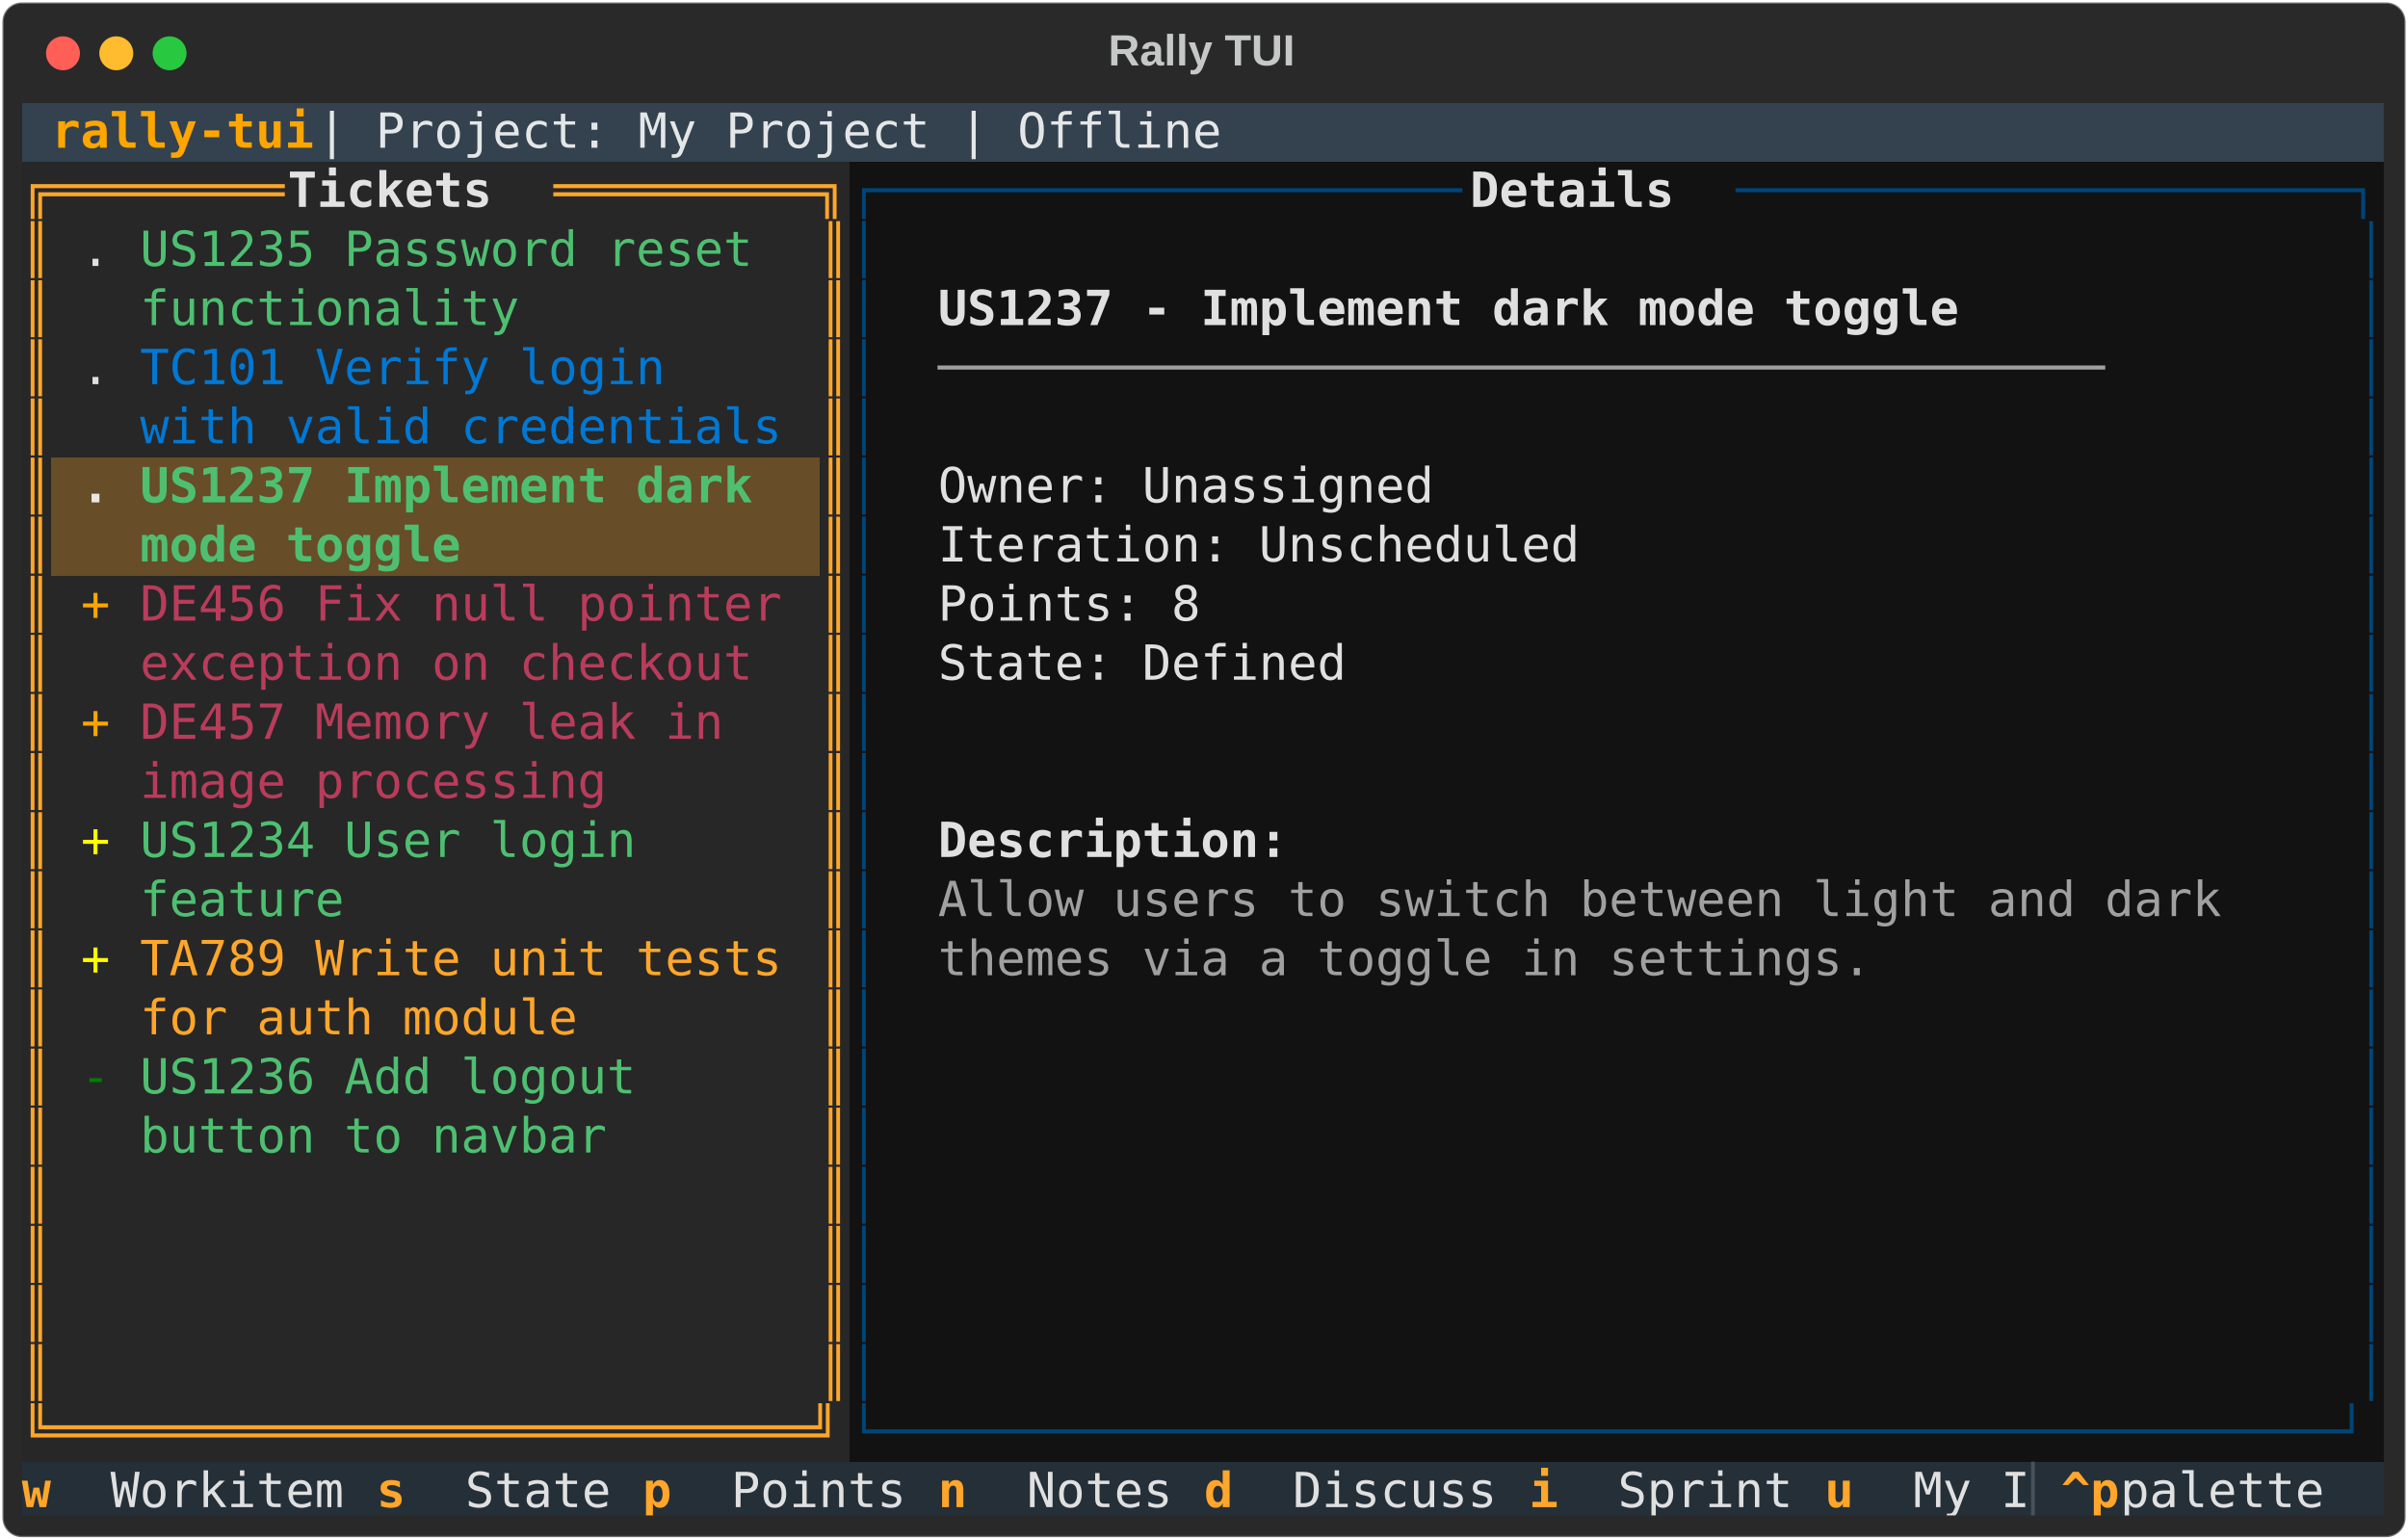
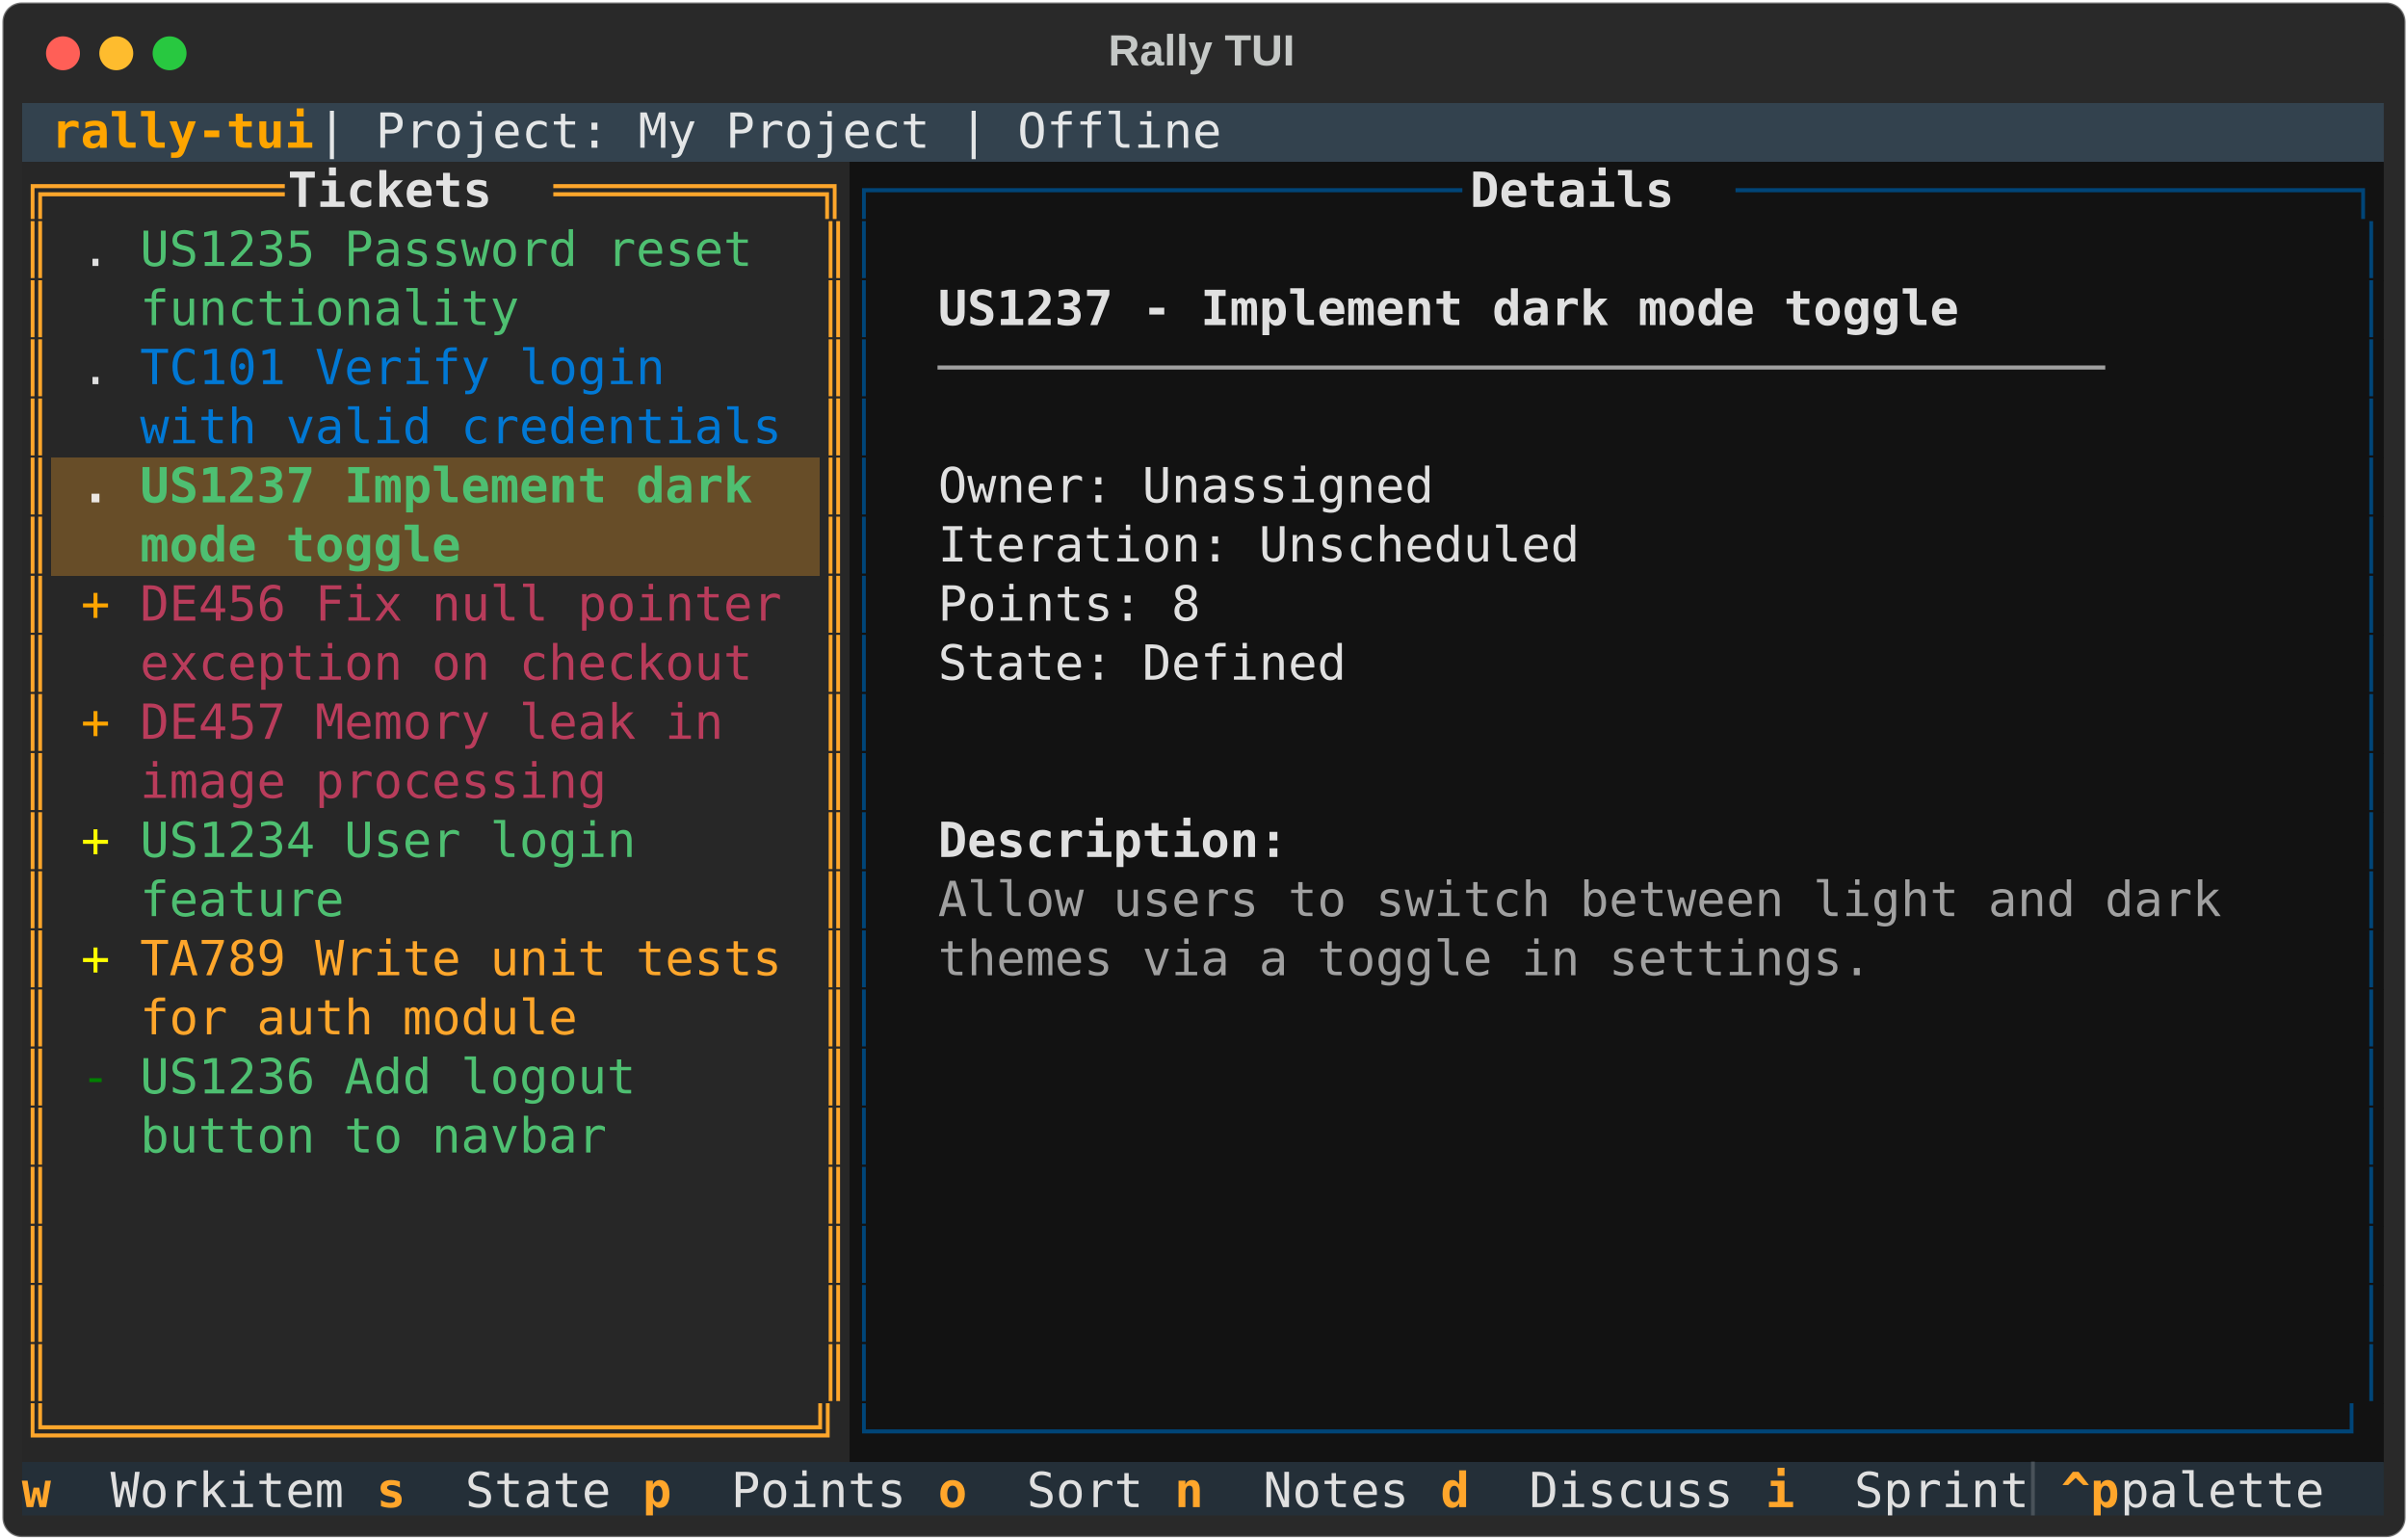
<svg xmlns="http://www.w3.org/2000/svg" class="rich-terminal" viewBox="0 0 994 635.6">
  <style>

    @font-face {
        font-family: "Fira Code";
        src: local("FiraCode-Regular"),
                url("https://cdnjs.cloudflare.com/ajax/libs/firacode/6.2.0/woff2/FiraCode-Regular.woff2") format("woff2"),
                url("https://cdnjs.cloudflare.com/ajax/libs/firacode/6.2.0/woff/FiraCode-Regular.woff") format("woff");
        font-style: normal;
        font-weight: 400;
    }
    @font-face {
        font-family: "Fira Code";
        src: local("FiraCode-Bold"),
                url("https://cdnjs.cloudflare.com/ajax/libs/firacode/6.2.0/woff2/FiraCode-Bold.woff2") format("woff2"),
                url("https://cdnjs.cloudflare.com/ajax/libs/firacode/6.2.0/woff/FiraCode-Bold.woff") format("woff");
        font-style: bold;
        font-weight: 700;
    }

    .terminal-matrix {
        font-family: Fira Code, monospace;
        font-size: 20px;
        line-height: 24.4px;
        font-variant-east-asian: full-width;
    }

    .terminal-title {
        font-size: 18px;
        font-weight: bold;
        font-family: arial;
    }

    .terminal-r1 { fill: #c5c8c6 }
.terminal-r2 { fill: #ffa500;font-weight: bold }
.terminal-r3 { fill: #e4e6e7 }
.terminal-r4 { fill: #fea62b }
.terminal-r5 { fill: #e2e2e2;font-weight: bold }
.terminal-r6 { fill: #004578 }
.terminal-r7 { fill: #e0e0e0;font-weight: bold }
.terminal-r8 { fill: #e0e0e0 }
.terminal-r9 { fill: #4ebf71 }
.terminal-r10 { fill: #0178d4 }
.terminal-r11 { fill: #a0a0a0 }
.terminal-r12 { fill: #ebe7e3;font-weight: bold }
.terminal-r13 { fill: #4ebf71;font-weight: bold }
.terminal-r14 { fill: #ffa500 }
.terminal-r15 { fill: #b93c5b }
.terminal-r16 { fill: #ffff00 }
.terminal-r17 { fill: #008000 }
.terminal-r18 { fill: #ffa62b;font-weight: bold }
.terminal-r19 { fill: #495259 }
    </style>
  <defs>
    <clipPath id="terminal-clip-terminal">
      <rect x="0" y="0" width="975.0" height="584.6" />
    </clipPath>
    <clipPath id="terminal-line-0">
      <rect x="0" y="1.5" width="976" height="24.65" />
    </clipPath>
    <clipPath id="terminal-line-1">
      <rect x="0" y="25.9" width="976" height="24.65" />
    </clipPath>
    <clipPath id="terminal-line-2">
      <rect x="0" y="50.3" width="976" height="24.65" />
    </clipPath>
    <clipPath id="terminal-line-3">
      <rect x="0" y="74.7" width="976" height="24.65" />
    </clipPath>
    <clipPath id="terminal-line-4">
      <rect x="0" y="99.1" width="976" height="24.65" />
    </clipPath>
    <clipPath id="terminal-line-5">
      <rect x="0" y="123.5" width="976" height="24.65" />
    </clipPath>
    <clipPath id="terminal-line-6">
      <rect x="0" y="147.9" width="976" height="24.65" />
    </clipPath>
    <clipPath id="terminal-line-7">
      <rect x="0" y="172.3" width="976" height="24.65" />
    </clipPath>
    <clipPath id="terminal-line-8">
      <rect x="0" y="196.7" width="976" height="24.65" />
    </clipPath>
    <clipPath id="terminal-line-9">
      <rect x="0" y="221.1" width="976" height="24.65" />
    </clipPath>
    <clipPath id="terminal-line-10">
      <rect x="0" y="245.5" width="976" height="24.65" />
    </clipPath>
    <clipPath id="terminal-line-11">
      <rect x="0" y="269.9" width="976" height="24.65" />
    </clipPath>
    <clipPath id="terminal-line-12">
      <rect x="0" y="294.3" width="976" height="24.65" />
    </clipPath>
    <clipPath id="terminal-line-13">
      <rect x="0" y="318.7" width="976" height="24.65" />
    </clipPath>
    <clipPath id="terminal-line-14">
      <rect x="0" y="343.1" width="976" height="24.65" />
    </clipPath>
    <clipPath id="terminal-line-15">
      <rect x="0" y="367.5" width="976" height="24.65" />
    </clipPath>
    <clipPath id="terminal-line-16">
      <rect x="0" y="391.9" width="976" height="24.65" />
    </clipPath>
    <clipPath id="terminal-line-17">
      <rect x="0" y="416.3" width="976" height="24.65" />
    </clipPath>
    <clipPath id="terminal-line-18">
      <rect x="0" y="440.7" width="976" height="24.65" />
    </clipPath>
    <clipPath id="terminal-line-19">
      <rect x="0" y="465.1" width="976" height="24.65" />
    </clipPath>
    <clipPath id="terminal-line-20">
      <rect x="0" y="489.5" width="976" height="24.65" />
    </clipPath>
    <clipPath id="terminal-line-21">
      <rect x="0" y="513.9" width="976" height="24.65" />
    </clipPath>
    <clipPath id="terminal-line-22">
      <rect x="0" y="538.3" width="976" height="24.65" />
    </clipPath>
  </defs>
  <rect fill="#292929" stroke="rgba(255,255,255,0.35)" stroke-width="1" x="1" y="1" width="992" height="633.6" rx="8" />
  <text class="terminal-title" fill="#c5c8c6" text-anchor="middle" x="496" y="27">Rally TUI</text>
  <g transform="translate(26,22)">
    <circle cx="0" cy="0" r="7" fill="#ff5f57" />
    <circle cx="22" cy="0" r="7" fill="#febc2e" />
    <circle cx="44" cy="0" r="7" fill="#28c840" />
  </g>
  <g transform="translate(9, 41)" clip-path="url(#terminal-clip-terminal)">
    <rect fill="#33424e" x="0" y="1.5" width="12.2" height="24.65" shape-rendering="crispEdges" />
    <rect fill="#33424e" x="12.2" y="1.5" width="109.8" height="24.65" shape-rendering="crispEdges" />
    <rect fill="#33424e" x="122" y="1.5" width="390.4" height="24.65" shape-rendering="crispEdges" />
    <rect fill="#33424e" x="512.4" y="1.5" width="463.6" height="24.65" shape-rendering="crispEdges" />
    <rect fill="#272727" x="0" y="25.9" width="109.8" height="24.65" shape-rendering="crispEdges" />
    <rect fill="#272727" x="109.8" y="25.9" width="109.8" height="24.65" shape-rendering="crispEdges" />
    <rect fill="#272727" x="219.6" y="25.9" width="122" height="24.65" shape-rendering="crispEdges" />
    <rect fill="#121212" x="341.6" y="25.9" width="256.2" height="24.65" shape-rendering="crispEdges" />
    <rect fill="#121212" x="597.8" y="25.9" width="109.8" height="24.65" shape-rendering="crispEdges" />
    <rect fill="#121212" x="707.6" y="25.9" width="268.4" height="24.65" shape-rendering="crispEdges" />
    <rect fill="#272727" x="0" y="50.3" width="12.2" height="24.65" shape-rendering="crispEdges" />
    <rect fill="#272727" x="12.2" y="50.3" width="12.2" height="24.65" shape-rendering="crispEdges" />
    <rect fill="#272727" x="24.4" y="50.3" width="12.2" height="24.65" shape-rendering="crispEdges" />
    <rect fill="#272727" x="36.6" y="50.3" width="12.2" height="24.65" shape-rendering="crispEdges" />
    <rect fill="#272727" x="48.8" y="50.3" width="256.2" height="24.65" shape-rendering="crispEdges" />
    <rect fill="#272727" x="305" y="50.3" width="24.4" height="24.65" shape-rendering="crispEdges" />
    <rect fill="#272727" x="329.4" y="50.3" width="12.2" height="24.65" shape-rendering="crispEdges" />
    <rect fill="#121212" x="341.6" y="50.3" width="12.2" height="24.65" shape-rendering="crispEdges" />
    <rect fill="#121212" x="353.8" y="50.3" width="610" height="24.65" shape-rendering="crispEdges" />
    <rect fill="#121212" x="963.8" y="50.3" width="12.2" height="24.65" shape-rendering="crispEdges" />
    <rect fill="#272727" x="0" y="74.7" width="12.2" height="24.65" shape-rendering="crispEdges" />
    <rect fill="#272727" x="12.2" y="74.7" width="36.6" height="24.65" shape-rendering="crispEdges" />
    <rect fill="#272727" x="48.8" y="74.7" width="158.6" height="24.65" shape-rendering="crispEdges" />
    <rect fill="#272727" x="207.4" y="74.7" width="122" height="24.65" shape-rendering="crispEdges" />
    <rect fill="#272727" x="329.4" y="74.7" width="12.2" height="24.65" shape-rendering="crispEdges" />
    <rect fill="#121212" x="341.6" y="74.7" width="12.2" height="24.65" shape-rendering="crispEdges" />
    <rect fill="#121212" x="353.8" y="74.7" width="24.4" height="24.65" shape-rendering="crispEdges" />
    <rect fill="#121212" x="378.2" y="74.7" width="427" height="24.65" shape-rendering="crispEdges" />
    <rect fill="#121212" x="805.2" y="74.7" width="158.6" height="24.65" shape-rendering="crispEdges" />
    <rect fill="#121212" x="963.8" y="74.7" width="12.2" height="24.65" shape-rendering="crispEdges" />
    <rect fill="#272727" x="0" y="99.1" width="12.2" height="24.65" shape-rendering="crispEdges" />
    <rect fill="#272727" x="12.2" y="99.1" width="12.2" height="24.65" shape-rendering="crispEdges" />
    <rect fill="#272727" x="24.4" y="99.1" width="12.2" height="24.65" shape-rendering="crispEdges" />
    <rect fill="#272727" x="36.6" y="99.1" width="12.2" height="24.65" shape-rendering="crispEdges" />
    <rect fill="#272727" x="48.8" y="99.1" width="219.6" height="24.65" shape-rendering="crispEdges" />
    <rect fill="#272727" x="268.4" y="99.1" width="61" height="24.65" shape-rendering="crispEdges" />
    <rect fill="#272727" x="329.4" y="99.1" width="12.2" height="24.65" shape-rendering="crispEdges" />
    <rect fill="#121212" x="341.6" y="99.1" width="12.2" height="24.65" shape-rendering="crispEdges" />
    <rect fill="#121212" x="353.8" y="99.1" width="24.4" height="24.65" shape-rendering="crispEdges" />
    <rect fill="#121212" x="378.2" y="99.1" width="488" height="24.65" shape-rendering="crispEdges" />
    <rect fill="#121212" x="866.2" y="99.1" width="97.6" height="24.65" shape-rendering="crispEdges" />
    <rect fill="#121212" x="963.8" y="99.1" width="12.2" height="24.65" shape-rendering="crispEdges" />
    <rect fill="#272727" x="0" y="123.5" width="12.2" height="24.65" shape-rendering="crispEdges" />
    <rect fill="#272727" x="12.2" y="123.5" width="36.6" height="24.65" shape-rendering="crispEdges" />
    <rect fill="#272727" x="48.8" y="123.5" width="268.4" height="24.65" shape-rendering="crispEdges" />
    <rect fill="#272727" x="317.2" y="123.5" width="12.2" height="24.65" shape-rendering="crispEdges" />
    <rect fill="#272727" x="329.4" y="123.5" width="12.2" height="24.65" shape-rendering="crispEdges" />
    <rect fill="#121212" x="341.6" y="123.5" width="12.2" height="24.65" shape-rendering="crispEdges" />
    <rect fill="#121212" x="353.8" y="123.5" width="610" height="24.65" shape-rendering="crispEdges" />
    <rect fill="#121212" x="963.8" y="123.5" width="12.2" height="24.65" shape-rendering="crispEdges" />
    <rect fill="#272727" x="0" y="147.9" width="12.2" height="24.65" shape-rendering="crispEdges" />
    <rect fill="#674d28" x="12.2" y="147.9" width="12.2" height="24.65" shape-rendering="crispEdges" />
    <rect fill="#674d28" x="24.4" y="147.9" width="12.2" height="24.65" shape-rendering="crispEdges" />
    <rect fill="#674d28" x="36.6" y="147.9" width="12.2" height="24.65" shape-rendering="crispEdges" />
    <rect fill="#674d28" x="48.8" y="147.9" width="256.2" height="24.65" shape-rendering="crispEdges" />
    <rect fill="#674d28" x="305" y="147.9" width="24.4" height="24.65" shape-rendering="crispEdges" />
    <rect fill="#272727" x="329.4" y="147.9" width="12.2" height="24.65" shape-rendering="crispEdges" />
    <rect fill="#121212" x="341.6" y="147.9" width="12.2" height="24.65" shape-rendering="crispEdges" />
    <rect fill="#121212" x="353.8" y="147.9" width="24.4" height="24.65" shape-rendering="crispEdges" />
    <rect fill="#121212" x="378.2" y="147.9" width="207.4" height="24.65" shape-rendering="crispEdges" />
    <rect fill="#121212" x="585.6" y="147.9" width="378.2" height="24.65" shape-rendering="crispEdges" />
    <rect fill="#121212" x="963.8" y="147.9" width="12.2" height="24.65" shape-rendering="crispEdges" />
    <rect fill="#272727" x="0" y="172.3" width="12.2" height="24.65" shape-rendering="crispEdges" />
    <rect fill="#674d28" x="12.2" y="172.3" width="36.6" height="24.65" shape-rendering="crispEdges" />
    <rect fill="#674d28" x="48.8" y="172.3" width="134.2" height="24.65" shape-rendering="crispEdges" />
    <rect fill="#674d28" x="183" y="172.3" width="146.4" height="24.65" shape-rendering="crispEdges" />
    <rect fill="#272727" x="329.4" y="172.3" width="12.2" height="24.65" shape-rendering="crispEdges" />
    <rect fill="#121212" x="341.6" y="172.3" width="12.2" height="24.65" shape-rendering="crispEdges" />
    <rect fill="#121212" x="353.8" y="172.3" width="24.4" height="24.65" shape-rendering="crispEdges" />
    <rect fill="#121212" x="378.2" y="172.3" width="268.4" height="24.65" shape-rendering="crispEdges" />
    <rect fill="#121212" x="646.6" y="172.3" width="317.2" height="24.65" shape-rendering="crispEdges" />
    <rect fill="#121212" x="963.8" y="172.3" width="12.2" height="24.65" shape-rendering="crispEdges" />
    <rect fill="#272727" x="0" y="196.7" width="12.2" height="24.65" shape-rendering="crispEdges" />
    <rect fill="#272727" x="12.2" y="196.7" width="12.2" height="24.65" shape-rendering="crispEdges" />
    <rect fill="#272727" x="24.4" y="196.7" width="12.2" height="24.65" shape-rendering="crispEdges" />
    <rect fill="#272727" x="36.6" y="196.7" width="12.2" height="24.65" shape-rendering="crispEdges" />
    <rect fill="#272727" x="48.8" y="196.7" width="268.4" height="24.65" shape-rendering="crispEdges" />
    <rect fill="#272727" x="317.2" y="196.7" width="12.2" height="24.65" shape-rendering="crispEdges" />
    <rect fill="#272727" x="329.4" y="196.7" width="12.2" height="24.65" shape-rendering="crispEdges" />
    <rect fill="#121212" x="341.6" y="196.7" width="12.2" height="24.65" shape-rendering="crispEdges" />
    <rect fill="#121212" x="353.8" y="196.7" width="24.4" height="24.65" shape-rendering="crispEdges" />
    <rect fill="#121212" x="378.2" y="196.7" width="109.8" height="24.65" shape-rendering="crispEdges" />
    <rect fill="#121212" x="488" y="196.7" width="475.8" height="24.65" shape-rendering="crispEdges" />
    <rect fill="#121212" x="963.8" y="196.7" width="12.2" height="24.65" shape-rendering="crispEdges" />
    <rect fill="#272727" x="0" y="221.1" width="12.2" height="24.65" shape-rendering="crispEdges" />
    <rect fill="#272727" x="12.2" y="221.1" width="36.6" height="24.65" shape-rendering="crispEdges" />
    <rect fill="#272727" x="48.8" y="221.1" width="256.2" height="24.65" shape-rendering="crispEdges" />
    <rect fill="#272727" x="305" y="221.1" width="24.4" height="24.65" shape-rendering="crispEdges" />
    <rect fill="#272727" x="329.4" y="221.1" width="12.2" height="24.65" shape-rendering="crispEdges" />
    <rect fill="#121212" x="341.6" y="221.1" width="12.2" height="24.65" shape-rendering="crispEdges" />
    <rect fill="#121212" x="353.8" y="221.1" width="24.4" height="24.65" shape-rendering="crispEdges" />
    <rect fill="#121212" x="378.2" y="221.1" width="170.8" height="24.65" shape-rendering="crispEdges" />
    <rect fill="#121212" x="549" y="221.1" width="414.8" height="24.65" shape-rendering="crispEdges" />
    <rect fill="#121212" x="963.8" y="221.1" width="12.2" height="24.65" shape-rendering="crispEdges" />
    <rect fill="#272727" x="0" y="245.5" width="12.2" height="24.65" shape-rendering="crispEdges" />
    <rect fill="#272727" x="12.2" y="245.5" width="12.2" height="24.65" shape-rendering="crispEdges" />
    <rect fill="#272727" x="24.4" y="245.5" width="12.2" height="24.65" shape-rendering="crispEdges" />
    <rect fill="#272727" x="36.6" y="245.5" width="12.2" height="24.65" shape-rendering="crispEdges" />
    <rect fill="#272727" x="48.8" y="245.5" width="244" height="24.65" shape-rendering="crispEdges" />
    <rect fill="#272727" x="292.8" y="245.5" width="36.6" height="24.65" shape-rendering="crispEdges" />
    <rect fill="#272727" x="329.4" y="245.5" width="12.2" height="24.65" shape-rendering="crispEdges" />
    <rect fill="#121212" x="341.6" y="245.5" width="12.2" height="24.65" shape-rendering="crispEdges" />
    <rect fill="#121212" x="353.8" y="245.5" width="610" height="24.65" shape-rendering="crispEdges" />
    <rect fill="#121212" x="963.8" y="245.5" width="12.2" height="24.65" shape-rendering="crispEdges" />
    <rect fill="#272727" x="0" y="269.9" width="12.2" height="24.65" shape-rendering="crispEdges" />
    <rect fill="#272727" x="12.2" y="269.9" width="36.6" height="24.65" shape-rendering="crispEdges" />
    <rect fill="#272727" x="48.8" y="269.9" width="195.2" height="24.65" shape-rendering="crispEdges" />
    <rect fill="#272727" x="244" y="269.9" width="85.4" height="24.65" shape-rendering="crispEdges" />
    <rect fill="#272727" x="329.4" y="269.9" width="12.2" height="24.65" shape-rendering="crispEdges" />
    <rect fill="#121212" x="341.6" y="269.9" width="12.2" height="24.65" shape-rendering="crispEdges" />
    <rect fill="#121212" x="353.8" y="269.9" width="24.4" height="24.65" shape-rendering="crispEdges" />
    <rect fill="#121212" x="378.2" y="269.9" width="0" height="24.65" shape-rendering="crispEdges" />
    <rect fill="#121212" x="378.2" y="269.9" width="585.6" height="24.65" shape-rendering="crispEdges" />
    <rect fill="#121212" x="963.8" y="269.9" width="12.2" height="24.65" shape-rendering="crispEdges" />
    <rect fill="#272727" x="0" y="294.3" width="12.2" height="24.65" shape-rendering="crispEdges" />
    <rect fill="#272727" x="12.2" y="294.3" width="12.2" height="24.65" shape-rendering="crispEdges" />
    <rect fill="#272727" x="24.4" y="294.3" width="12.2" height="24.65" shape-rendering="crispEdges" />
    <rect fill="#272727" x="36.6" y="294.3" width="12.2" height="24.65" shape-rendering="crispEdges" />
    <rect fill="#272727" x="48.8" y="294.3" width="207.4" height="24.65" shape-rendering="crispEdges" />
    <rect fill="#272727" x="256.2" y="294.3" width="73.2" height="24.65" shape-rendering="crispEdges" />
    <rect fill="#272727" x="329.4" y="294.3" width="12.2" height="24.65" shape-rendering="crispEdges" />
    <rect fill="#121212" x="341.6" y="294.3" width="12.2" height="24.65" shape-rendering="crispEdges" />
    <rect fill="#121212" x="353.8" y="294.3" width="24.4" height="24.65" shape-rendering="crispEdges" />
    <rect fill="#121212" x="378.2" y="294.3" width="146.4" height="24.65" shape-rendering="crispEdges" />
    <rect fill="#121212" x="524.6" y="294.3" width="439.2" height="24.65" shape-rendering="crispEdges" />
    <rect fill="#121212" x="963.8" y="294.3" width="12.2" height="24.65" shape-rendering="crispEdges" />
    <rect fill="#272727" x="0" y="318.7" width="12.2" height="24.65" shape-rendering="crispEdges" />
    <rect fill="#272727" x="12.2" y="318.7" width="36.6" height="24.65" shape-rendering="crispEdges" />
    <rect fill="#272727" x="48.8" y="318.7" width="85.4" height="24.65" shape-rendering="crispEdges" />
    <rect fill="#272727" x="134.2" y="318.7" width="195.2" height="24.65" shape-rendering="crispEdges" />
    <rect fill="#272727" x="329.4" y="318.7" width="12.2" height="24.65" shape-rendering="crispEdges" />
    <rect fill="#121212" x="341.6" y="318.7" width="12.2" height="24.65" shape-rendering="crispEdges" />
    <rect fill="#121212" x="353.8" y="318.7" width="24.4" height="24.65" shape-rendering="crispEdges" />
    <rect fill="#121212" x="378.2" y="318.7" width="536.8" height="24.65" shape-rendering="crispEdges" />
    <rect fill="#121212" x="915" y="318.7" width="48.8" height="24.65" shape-rendering="crispEdges" />
    <rect fill="#121212" x="963.8" y="318.7" width="12.2" height="24.65" shape-rendering="crispEdges" />
    <rect fill="#272727" x="0" y="343.1" width="12.2" height="24.65" shape-rendering="crispEdges" />
    <rect fill="#272727" x="12.2" y="343.1" width="12.2" height="24.65" shape-rendering="crispEdges" />
    <rect fill="#272727" x="24.4" y="343.1" width="12.2" height="24.65" shape-rendering="crispEdges" />
    <rect fill="#272727" x="36.6" y="343.1" width="12.2" height="24.65" shape-rendering="crispEdges" />
    <rect fill="#272727" x="48.8" y="343.1" width="268.4" height="24.65" shape-rendering="crispEdges" />
    <rect fill="#272727" x="317.2" y="343.1" width="12.2" height="24.65" shape-rendering="crispEdges" />
    <rect fill="#272727" x="329.4" y="343.1" width="12.2" height="24.65" shape-rendering="crispEdges" />
    <rect fill="#121212" x="341.6" y="343.1" width="12.2" height="24.65" shape-rendering="crispEdges" />
    <rect fill="#121212" x="353.8" y="343.1" width="24.4" height="24.65" shape-rendering="crispEdges" />
    <rect fill="#121212" x="378.2" y="343.1" width="390.4" height="24.65" shape-rendering="crispEdges" />
    <rect fill="#121212" x="768.6" y="343.1" width="195.2" height="24.65" shape-rendering="crispEdges" />
    <rect fill="#121212" x="963.8" y="343.1" width="12.2" height="24.65" shape-rendering="crispEdges" />
    <rect fill="#272727" x="0" y="367.5" width="12.2" height="24.65" shape-rendering="crispEdges" />
    <rect fill="#272727" x="12.2" y="367.5" width="36.6" height="24.65" shape-rendering="crispEdges" />
    <rect fill="#272727" x="48.8" y="367.5" width="183" height="24.65" shape-rendering="crispEdges" />
    <rect fill="#272727" x="231.8" y="367.5" width="97.6" height="24.65" shape-rendering="crispEdges" />
    <rect fill="#272727" x="329.4" y="367.5" width="12.2" height="24.65" shape-rendering="crispEdges" />
    <rect fill="#121212" x="341.6" y="367.5" width="12.2" height="24.65" shape-rendering="crispEdges" />
    <rect fill="#121212" x="353.8" y="367.5" width="610" height="24.65" shape-rendering="crispEdges" />
    <rect fill="#121212" x="963.8" y="367.5" width="12.2" height="24.65" shape-rendering="crispEdges" />
    <rect fill="#272727" x="0" y="391.9" width="12.2" height="24.65" shape-rendering="crispEdges" />
    <rect fill="#272727" x="12.2" y="391.9" width="12.2" height="24.65" shape-rendering="crispEdges" />
    <rect fill="#272727" x="24.4" y="391.9" width="12.2" height="24.65" shape-rendering="crispEdges" />
    <rect fill="#272727" x="36.6" y="391.9" width="12.2" height="24.65" shape-rendering="crispEdges" />
    <rect fill="#272727" x="48.8" y="391.9" width="207.4" height="24.65" shape-rendering="crispEdges" />
    <rect fill="#272727" x="256.2" y="391.9" width="73.2" height="24.65" shape-rendering="crispEdges" />
    <rect fill="#272727" x="329.4" y="391.9" width="12.2" height="24.65" shape-rendering="crispEdges" />
    <rect fill="#121212" x="341.6" y="391.9" width="12.2" height="24.65" shape-rendering="crispEdges" />
    <rect fill="#121212" x="353.8" y="391.9" width="610" height="24.65" shape-rendering="crispEdges" />
    <rect fill="#121212" x="963.8" y="391.9" width="12.2" height="24.65" shape-rendering="crispEdges" />
    <rect fill="#272727" x="0" y="416.3" width="12.2" height="24.65" shape-rendering="crispEdges" />
    <rect fill="#272727" x="12.2" y="416.3" width="36.6" height="24.65" shape-rendering="crispEdges" />
    <rect fill="#272727" x="48.8" y="416.3" width="195.2" height="24.65" shape-rendering="crispEdges" />
    <rect fill="#272727" x="244" y="416.3" width="85.4" height="24.65" shape-rendering="crispEdges" />
    <rect fill="#272727" x="329.4" y="416.3" width="12.2" height="24.65" shape-rendering="crispEdges" />
    <rect fill="#121212" x="341.6" y="416.3" width="12.2" height="24.65" shape-rendering="crispEdges" />
    <rect fill="#121212" x="353.8" y="416.3" width="610" height="24.65" shape-rendering="crispEdges" />
    <rect fill="#121212" x="963.8" y="416.3" width="12.2" height="24.65" shape-rendering="crispEdges" />
    <rect fill="#272727" x="0" y="440.7" width="12.2" height="24.65" shape-rendering="crispEdges" />
    <rect fill="#272727" x="12.2" y="440.7" width="317.2" height="24.65" shape-rendering="crispEdges" />
    <rect fill="#272727" x="329.4" y="440.7" width="12.2" height="24.65" shape-rendering="crispEdges" />
    <rect fill="#121212" x="341.6" y="440.7" width="12.2" height="24.65" shape-rendering="crispEdges" />
    <rect fill="#121212" x="353.8" y="440.7" width="610" height="24.65" shape-rendering="crispEdges" />
    <rect fill="#121212" x="963.8" y="440.7" width="12.2" height="24.65" shape-rendering="crispEdges" />
    <rect fill="#272727" x="0" y="465.1" width="12.2" height="24.65" shape-rendering="crispEdges" />
    <rect fill="#272727" x="12.2" y="465.1" width="317.2" height="24.65" shape-rendering="crispEdges" />
    <rect fill="#272727" x="329.4" y="465.1" width="12.2" height="24.65" shape-rendering="crispEdges" />
    <rect fill="#121212" x="341.6" y="465.1" width="12.2" height="24.65" shape-rendering="crispEdges" />
    <rect fill="#121212" x="353.8" y="465.1" width="610" height="24.65" shape-rendering="crispEdges" />
    <rect fill="#121212" x="963.8" y="465.1" width="12.2" height="24.65" shape-rendering="crispEdges" />
    <rect fill="#272727" x="0" y="489.5" width="12.2" height="24.65" shape-rendering="crispEdges" />
    <rect fill="#272727" x="12.2" y="489.5" width="317.2" height="24.65" shape-rendering="crispEdges" />
    <rect fill="#272727" x="329.4" y="489.5" width="12.2" height="24.65" shape-rendering="crispEdges" />
    <rect fill="#121212" x="341.6" y="489.5" width="12.2" height="24.65" shape-rendering="crispEdges" />
    <rect fill="#121212" x="353.8" y="489.5" width="610" height="24.65" shape-rendering="crispEdges" />
    <rect fill="#121212" x="963.8" y="489.5" width="12.2" height="24.65" shape-rendering="crispEdges" />
    <rect fill="#272727" x="0" y="513.9" width="12.2" height="24.65" shape-rendering="crispEdges" />
    <rect fill="#272727" x="12.2" y="513.9" width="317.2" height="24.65" shape-rendering="crispEdges" />
    <rect fill="#272727" x="329.4" y="513.9" width="12.2" height="24.65" shape-rendering="crispEdges" />
    <rect fill="#121212" x="341.6" y="513.9" width="12.2" height="24.65" shape-rendering="crispEdges" />
    <rect fill="#121212" x="353.8" y="513.9" width="610" height="24.65" shape-rendering="crispEdges" />
    <rect fill="#121212" x="963.8" y="513.9" width="12.2" height="24.65" shape-rendering="crispEdges" />
    <rect fill="#272727" x="0" y="538.3" width="341.6" height="24.65" shape-rendering="crispEdges" />
    <rect fill="#121212" x="341.6" y="538.3" width="634.4" height="24.65" shape-rendering="crispEdges" />
    <rect fill="#242f38" x="0" y="562.7" width="36.6" height="24.65" shape-rendering="crispEdges" />
    <rect fill="#242f38" x="36.6" y="562.7" width="109.8" height="24.65" shape-rendering="crispEdges" />
    <rect fill="#242f38" x="146.4" y="562.7" width="36.6" height="24.65" shape-rendering="crispEdges" />
    <rect fill="#242f38" x="183" y="562.7" width="73.2" height="24.65" shape-rendering="crispEdges" />
    <rect fill="#242f38" x="256.2" y="562.7" width="36.6" height="24.65" shape-rendering="crispEdges" />
    <rect fill="#242f38" x="292.8" y="562.7" width="85.4" height="24.65" shape-rendering="crispEdges" />
    <rect fill="#242f38" x="378.2" y="562.7" width="36.6" height="24.65" shape-rendering="crispEdges" />
-     <rect fill="#242f38" x="414.8" y="562.7" width="73.2" height="24.65" shape-rendering="crispEdges" />
-     <rect fill="#242f38" x="488" y="562.7" width="36.6" height="24.65" shape-rendering="crispEdges" />
-     <rect fill="#242f38" x="524.6" y="562.7" width="97.6" height="24.65" shape-rendering="crispEdges" />
-     <rect fill="#242f38" x="622.2" y="562.7" width="36.6" height="24.65" shape-rendering="crispEdges" />
-     <rect fill="#242f38" x="658.8" y="562.7" width="85.4" height="24.65" shape-rendering="crispEdges" />
-     <rect fill="#242f38" x="744.2" y="562.7" width="36.6" height="24.65" shape-rendering="crispEdges" />
-     <rect fill="#242f38" x="780.8" y="562.7" width="48.8" height="24.65" shape-rendering="crispEdges" />
+     <rect fill="#242f38" x="414.8" y="562.7" width="61" height="24.65" shape-rendering="crispEdges" />
+     <rect fill="#242f38" x="475.8" y="562.7" width="36.6" height="24.65" shape-rendering="crispEdges" />
+     <rect fill="#242f38" x="512.4" y="562.7" width="73.2" height="24.65" shape-rendering="crispEdges" />
+     <rect fill="#242f38" x="585.6" y="562.7" width="36.6" height="24.65" shape-rendering="crispEdges" />
+     <rect fill="#242f38" x="622.2" y="562.7" width="97.6" height="24.65" shape-rendering="crispEdges" />
+     <rect fill="#242f38" x="719.8" y="562.7" width="36.6" height="24.65" shape-rendering="crispEdges" />
+     <rect fill="#242f38" x="756.4" y="562.7" width="73.2" height="24.65" shape-rendering="crispEdges" />
    <rect fill="#242f38" x="829.6" y="562.7" width="12.2" height="24.65" shape-rendering="crispEdges" />
    <rect fill="#242f38" x="841.8" y="562.7" width="24.4" height="24.65" shape-rendering="crispEdges" />
    <rect fill="#242f38" x="866.2" y="562.7" width="97.6" height="24.65" shape-rendering="crispEdges" />
    <rect fill="#242f38" x="963.8" y="562.7" width="12.2" height="24.65" shape-rendering="crispEdges" />
    <g class="terminal-matrix">
      <text class="terminal-r2" x="12.2" y="20" textLength="109.8" clip-path="url(#terminal-line-0)">rally-tui</text>
      <text class="terminal-r3" x="122" y="20" textLength="390.4" clip-path="url(#terminal-line-0)"> | Project: My Project | Offline</text>
      <text class="terminal-r1" x="976" y="20" textLength="12.2" clip-path="url(#terminal-line-0)">
</text>
      <text class="terminal-r4" x="0" y="44.4" textLength="109.8" clip-path="url(#terminal-line-1)">╔════════</text>
      <text class="terminal-r5" x="109.8" y="44.4" textLength="109.8" clip-path="url(#terminal-line-1)"> Tickets </text>
      <text class="terminal-r4" x="219.6" y="44.4" textLength="122" clip-path="url(#terminal-line-1)">═════════╗</text>
      <text class="terminal-r6" x="341.6" y="44.4" textLength="256.2" clip-path="url(#terminal-line-1)">┌────────────────────</text>
      <text class="terminal-r7" x="597.8" y="44.4" textLength="109.8" clip-path="url(#terminal-line-1)"> Details </text>
      <text class="terminal-r6" x="707.6" y="44.4" textLength="268.4" clip-path="url(#terminal-line-1)">─────────────────────┐</text>
      <text class="terminal-r1" x="976" y="44.4" textLength="12.2" clip-path="url(#terminal-line-1)">
</text>
      <text class="terminal-r4" x="0" y="68.8" textLength="12.2" clip-path="url(#terminal-line-2)">║</text>
      <text class="terminal-r8" x="24.4" y="68.8" textLength="12.2" clip-path="url(#terminal-line-2)">.</text>
      <text class="terminal-r9" x="48.8" y="68.8" textLength="256.2" clip-path="url(#terminal-line-2)">US1235 Password reset</text>
      <text class="terminal-r4" x="329.4" y="68.8" textLength="12.2" clip-path="url(#terminal-line-2)">║</text>
      <text class="terminal-r6" x="341.6" y="68.8" textLength="12.2" clip-path="url(#terminal-line-2)">│</text>
      <text class="terminal-r6" x="963.8" y="68.8" textLength="12.2" clip-path="url(#terminal-line-2)">│</text>
      <text class="terminal-r1" x="976" y="68.8" textLength="12.2" clip-path="url(#terminal-line-2)">
</text>
      <text class="terminal-r4" x="0" y="93.2" textLength="12.2" clip-path="url(#terminal-line-3)">║</text>
      <text class="terminal-r9" x="48.8" y="93.2" textLength="158.6" clip-path="url(#terminal-line-3)">functionality</text>
      <text class="terminal-r4" x="329.4" y="93.2" textLength="12.2" clip-path="url(#terminal-line-3)">║</text>
      <text class="terminal-r6" x="341.6" y="93.2" textLength="12.2" clip-path="url(#terminal-line-3)">│</text>
      <text class="terminal-r7" x="378.2" y="93.2" textLength="427" clip-path="url(#terminal-line-3)">US1237 - Implement dark mode toggle</text>
      <text class="terminal-r6" x="963.8" y="93.2" textLength="12.2" clip-path="url(#terminal-line-3)">│</text>
      <text class="terminal-r1" x="976" y="93.2" textLength="12.2" clip-path="url(#terminal-line-3)">
</text>
      <text class="terminal-r4" x="0" y="117.6" textLength="12.2" clip-path="url(#terminal-line-4)">║</text>
      <text class="terminal-r8" x="24.4" y="117.6" textLength="12.2" clip-path="url(#terminal-line-4)">.</text>
      <text class="terminal-r10" x="48.8" y="117.6" textLength="219.6" clip-path="url(#terminal-line-4)">TC101 Verify login</text>
      <text class="terminal-r4" x="329.4" y="117.6" textLength="12.2" clip-path="url(#terminal-line-4)">║</text>
      <text class="terminal-r6" x="341.6" y="117.6" textLength="12.2" clip-path="url(#terminal-line-4)">│</text>
      <text class="terminal-r11" x="378.2" y="117.6" textLength="488" clip-path="url(#terminal-line-4)">────────────────────────────────────────</text>
      <text class="terminal-r6" x="963.8" y="117.6" textLength="12.2" clip-path="url(#terminal-line-4)">│</text>
      <text class="terminal-r1" x="976" y="117.6" textLength="12.2" clip-path="url(#terminal-line-4)">
</text>
      <text class="terminal-r4" x="0" y="142" textLength="12.2" clip-path="url(#terminal-line-5)">║</text>
      <text class="terminal-r10" x="48.8" y="142" textLength="268.4" clip-path="url(#terminal-line-5)">with valid credentials</text>
      <text class="terminal-r4" x="329.4" y="142" textLength="12.2" clip-path="url(#terminal-line-5)">║</text>
      <text class="terminal-r6" x="341.6" y="142" textLength="12.2" clip-path="url(#terminal-line-5)">│</text>
      <text class="terminal-r6" x="963.8" y="142" textLength="12.2" clip-path="url(#terminal-line-5)">│</text>
      <text class="terminal-r1" x="976" y="142" textLength="12.2" clip-path="url(#terminal-line-5)">
</text>
      <text class="terminal-r4" x="0" y="166.4" textLength="12.2" clip-path="url(#terminal-line-6)">║</text>
      <text class="terminal-r12" x="24.4" y="166.4" textLength="12.2" clip-path="url(#terminal-line-6)">.</text>
      <text class="terminal-r13" x="48.8" y="166.4" textLength="256.2" clip-path="url(#terminal-line-6)">US1237 Implement dark</text>
      <text class="terminal-r4" x="329.4" y="166.4" textLength="12.2" clip-path="url(#terminal-line-6)">║</text>
      <text class="terminal-r6" x="341.6" y="166.4" textLength="12.2" clip-path="url(#terminal-line-6)">│</text>
      <text class="terminal-r8" x="378.2" y="166.4" textLength="207.4" clip-path="url(#terminal-line-6)">Owner: Unassigned</text>
      <text class="terminal-r6" x="963.8" y="166.4" textLength="12.2" clip-path="url(#terminal-line-6)">│</text>
      <text class="terminal-r1" x="976" y="166.4" textLength="12.2" clip-path="url(#terminal-line-6)">
</text>
      <text class="terminal-r4" x="0" y="190.8" textLength="12.2" clip-path="url(#terminal-line-7)">║</text>
      <text class="terminal-r13" x="48.8" y="190.8" textLength="134.2" clip-path="url(#terminal-line-7)">mode toggle</text>
      <text class="terminal-r4" x="329.4" y="190.8" textLength="12.2" clip-path="url(#terminal-line-7)">║</text>
      <text class="terminal-r6" x="341.6" y="190.8" textLength="12.2" clip-path="url(#terminal-line-7)">│</text>
      <text class="terminal-r8" x="378.2" y="190.8" textLength="268.4" clip-path="url(#terminal-line-7)">Iteration: Unscheduled</text>
      <text class="terminal-r6" x="963.8" y="190.8" textLength="12.2" clip-path="url(#terminal-line-7)">│</text>
      <text class="terminal-r1" x="976" y="190.8" textLength="12.2" clip-path="url(#terminal-line-7)">
</text>
      <text class="terminal-r4" x="0" y="215.2" textLength="12.2" clip-path="url(#terminal-line-8)">║</text>
      <text class="terminal-r14" x="24.4" y="215.2" textLength="12.2" clip-path="url(#terminal-line-8)">+</text>
      <text class="terminal-r15" x="48.8" y="215.2" textLength="268.4" clip-path="url(#terminal-line-8)">DE456 Fix null pointer</text>
      <text class="terminal-r4" x="329.4" y="215.2" textLength="12.2" clip-path="url(#terminal-line-8)">║</text>
      <text class="terminal-r6" x="341.6" y="215.2" textLength="12.2" clip-path="url(#terminal-line-8)">│</text>
      <text class="terminal-r8" x="378.2" y="215.2" textLength="109.8" clip-path="url(#terminal-line-8)">Points: 8</text>
      <text class="terminal-r6" x="963.8" y="215.2" textLength="12.2" clip-path="url(#terminal-line-8)">│</text>
      <text class="terminal-r1" x="976" y="215.2" textLength="12.2" clip-path="url(#terminal-line-8)">
</text>
      <text class="terminal-r4" x="0" y="239.6" textLength="12.2" clip-path="url(#terminal-line-9)">║</text>
      <text class="terminal-r15" x="48.8" y="239.6" textLength="256.2" clip-path="url(#terminal-line-9)">exception on checkout</text>
      <text class="terminal-r4" x="329.4" y="239.6" textLength="12.2" clip-path="url(#terminal-line-9)">║</text>
      <text class="terminal-r6" x="341.6" y="239.6" textLength="12.2" clip-path="url(#terminal-line-9)">│</text>
      <text class="terminal-r8" x="378.2" y="239.6" textLength="170.8" clip-path="url(#terminal-line-9)">State: Defined</text>
      <text class="terminal-r6" x="963.8" y="239.6" textLength="12.2" clip-path="url(#terminal-line-9)">│</text>
      <text class="terminal-r1" x="976" y="239.6" textLength="12.2" clip-path="url(#terminal-line-9)">
</text>
      <text class="terminal-r4" x="0" y="264" textLength="12.2" clip-path="url(#terminal-line-10)">║</text>
      <text class="terminal-r14" x="24.4" y="264" textLength="12.2" clip-path="url(#terminal-line-10)">+</text>
      <text class="terminal-r15" x="48.8" y="264" textLength="244" clip-path="url(#terminal-line-10)">DE457 Memory leak in</text>
      <text class="terminal-r4" x="329.4" y="264" textLength="12.2" clip-path="url(#terminal-line-10)">║</text>
      <text class="terminal-r6" x="341.6" y="264" textLength="12.2" clip-path="url(#terminal-line-10)">│</text>
      <text class="terminal-r6" x="963.8" y="264" textLength="12.2" clip-path="url(#terminal-line-10)">│</text>
      <text class="terminal-r1" x="976" y="264" textLength="12.2" clip-path="url(#terminal-line-10)">
</text>
      <text class="terminal-r4" x="0" y="288.4" textLength="12.2" clip-path="url(#terminal-line-11)">║</text>
      <text class="terminal-r15" x="48.8" y="288.4" textLength="195.2" clip-path="url(#terminal-line-11)">image processing</text>
      <text class="terminal-r4" x="329.4" y="288.4" textLength="12.2" clip-path="url(#terminal-line-11)">║</text>
      <text class="terminal-r6" x="341.6" y="288.4" textLength="12.2" clip-path="url(#terminal-line-11)">│</text>
      <text class="terminal-r6" x="963.8" y="288.4" textLength="12.2" clip-path="url(#terminal-line-11)">│</text>
      <text class="terminal-r1" x="976" y="288.4" textLength="12.2" clip-path="url(#terminal-line-11)">
</text>
      <text class="terminal-r4" x="0" y="312.8" textLength="12.2" clip-path="url(#terminal-line-12)">║</text>
      <text class="terminal-r16" x="24.4" y="312.8" textLength="12.2" clip-path="url(#terminal-line-12)">+</text>
      <text class="terminal-r9" x="48.8" y="312.8" textLength="207.4" clip-path="url(#terminal-line-12)">US1234 User login</text>
      <text class="terminal-r4" x="329.4" y="312.8" textLength="12.2" clip-path="url(#terminal-line-12)">║</text>
      <text class="terminal-r6" x="341.6" y="312.8" textLength="12.2" clip-path="url(#terminal-line-12)">│</text>
      <text class="terminal-r7" x="378.2" y="312.8" textLength="146.4" clip-path="url(#terminal-line-12)">Description:</text>
      <text class="terminal-r6" x="963.8" y="312.8" textLength="12.2" clip-path="url(#terminal-line-12)">│</text>
      <text class="terminal-r1" x="976" y="312.8" textLength="12.2" clip-path="url(#terminal-line-12)">
</text>
      <text class="terminal-r4" x="0" y="337.2" textLength="12.2" clip-path="url(#terminal-line-13)">║</text>
      <text class="terminal-r9" x="48.8" y="337.2" textLength="85.4" clip-path="url(#terminal-line-13)">feature</text>
      <text class="terminal-r4" x="329.4" y="337.2" textLength="12.2" clip-path="url(#terminal-line-13)">║</text>
      <text class="terminal-r6" x="341.6" y="337.2" textLength="12.2" clip-path="url(#terminal-line-13)">│</text>
      <text class="terminal-r11" x="378.2" y="337.2" textLength="536.8" clip-path="url(#terminal-line-13)">Allow users to switch between light and dark</text>
      <text class="terminal-r6" x="963.8" y="337.2" textLength="12.2" clip-path="url(#terminal-line-13)">│</text>
      <text class="terminal-r1" x="976" y="337.2" textLength="12.2" clip-path="url(#terminal-line-13)">
</text>
      <text class="terminal-r4" x="0" y="361.6" textLength="12.2" clip-path="url(#terminal-line-14)">║</text>
      <text class="terminal-r16" x="24.4" y="361.6" textLength="12.2" clip-path="url(#terminal-line-14)">+</text>
      <text class="terminal-r4" x="48.8" y="361.6" textLength="268.4" clip-path="url(#terminal-line-14)">TA789 Write unit tests</text>
      <text class="terminal-r4" x="329.4" y="361.6" textLength="12.2" clip-path="url(#terminal-line-14)">║</text>
      <text class="terminal-r6" x="341.6" y="361.6" textLength="12.2" clip-path="url(#terminal-line-14)">│</text>
      <text class="terminal-r11" x="378.2" y="361.6" textLength="390.4" clip-path="url(#terminal-line-14)">themes via a toggle in settings.</text>
      <text class="terminal-r6" x="963.8" y="361.6" textLength="12.2" clip-path="url(#terminal-line-14)">│</text>
      <text class="terminal-r1" x="976" y="361.6" textLength="12.2" clip-path="url(#terminal-line-14)">
</text>
      <text class="terminal-r4" x="0" y="386" textLength="12.2" clip-path="url(#terminal-line-15)">║</text>
      <text class="terminal-r4" x="48.8" y="386" textLength="183" clip-path="url(#terminal-line-15)">for auth module</text>
      <text class="terminal-r4" x="329.4" y="386" textLength="12.2" clip-path="url(#terminal-line-15)">║</text>
      <text class="terminal-r6" x="341.6" y="386" textLength="12.2" clip-path="url(#terminal-line-15)">│</text>
      <text class="terminal-r6" x="963.8" y="386" textLength="12.2" clip-path="url(#terminal-line-15)">│</text>
      <text class="terminal-r1" x="976" y="386" textLength="12.2" clip-path="url(#terminal-line-15)">
</text>
      <text class="terminal-r4" x="0" y="410.4" textLength="12.2" clip-path="url(#terminal-line-16)">║</text>
      <text class="terminal-r17" x="24.4" y="410.4" textLength="12.2" clip-path="url(#terminal-line-16)">-</text>
      <text class="terminal-r9" x="48.8" y="410.4" textLength="207.4" clip-path="url(#terminal-line-16)">US1236 Add logout</text>
      <text class="terminal-r4" x="329.4" y="410.4" textLength="12.2" clip-path="url(#terminal-line-16)">║</text>
      <text class="terminal-r6" x="341.6" y="410.4" textLength="12.2" clip-path="url(#terminal-line-16)">│</text>
      <text class="terminal-r6" x="963.8" y="410.4" textLength="12.2" clip-path="url(#terminal-line-16)">│</text>
      <text class="terminal-r1" x="976" y="410.4" textLength="12.2" clip-path="url(#terminal-line-16)">
</text>
      <text class="terminal-r4" x="0" y="434.8" textLength="12.2" clip-path="url(#terminal-line-17)">║</text>
      <text class="terminal-r9" x="48.8" y="434.8" textLength="195.2" clip-path="url(#terminal-line-17)">button to navbar</text>
      <text class="terminal-r4" x="329.4" y="434.8" textLength="12.2" clip-path="url(#terminal-line-17)">║</text>
      <text class="terminal-r6" x="341.6" y="434.8" textLength="12.2" clip-path="url(#terminal-line-17)">│</text>
      <text class="terminal-r6" x="963.8" y="434.8" textLength="12.2" clip-path="url(#terminal-line-17)">│</text>
      <text class="terminal-r1" x="976" y="434.8" textLength="12.2" clip-path="url(#terminal-line-17)">
</text>
      <text class="terminal-r4" x="0" y="459.2" textLength="12.2" clip-path="url(#terminal-line-18)">║</text>
      <text class="terminal-r4" x="329.4" y="459.2" textLength="12.2" clip-path="url(#terminal-line-18)">║</text>
      <text class="terminal-r6" x="341.6" y="459.2" textLength="12.2" clip-path="url(#terminal-line-18)">│</text>
      <text class="terminal-r6" x="963.8" y="459.2" textLength="12.2" clip-path="url(#terminal-line-18)">│</text>
      <text class="terminal-r1" x="976" y="459.2" textLength="12.2" clip-path="url(#terminal-line-18)">
</text>
      <text class="terminal-r4" x="0" y="483.6" textLength="12.2" clip-path="url(#terminal-line-19)">║</text>
      <text class="terminal-r4" x="329.4" y="483.6" textLength="12.2" clip-path="url(#terminal-line-19)">║</text>
      <text class="terminal-r6" x="341.6" y="483.6" textLength="12.2" clip-path="url(#terminal-line-19)">│</text>
      <text class="terminal-r6" x="963.8" y="483.6" textLength="12.2" clip-path="url(#terminal-line-19)">│</text>
      <text class="terminal-r1" x="976" y="483.6" textLength="12.2" clip-path="url(#terminal-line-19)">
</text>
      <text class="terminal-r4" x="0" y="508" textLength="12.2" clip-path="url(#terminal-line-20)">║</text>
      <text class="terminal-r4" x="329.4" y="508" textLength="12.2" clip-path="url(#terminal-line-20)">║</text>
      <text class="terminal-r6" x="341.6" y="508" textLength="12.2" clip-path="url(#terminal-line-20)">│</text>
      <text class="terminal-r6" x="963.8" y="508" textLength="12.2" clip-path="url(#terminal-line-20)">│</text>
      <text class="terminal-r1" x="976" y="508" textLength="12.2" clip-path="url(#terminal-line-20)">
</text>
      <text class="terminal-r4" x="0" y="532.4" textLength="12.2" clip-path="url(#terminal-line-21)">║</text>
      <text class="terminal-r4" x="329.4" y="532.4" textLength="12.2" clip-path="url(#terminal-line-21)">║</text>
      <text class="terminal-r6" x="341.6" y="532.4" textLength="12.2" clip-path="url(#terminal-line-21)">│</text>
      <text class="terminal-r6" x="963.8" y="532.4" textLength="12.2" clip-path="url(#terminal-line-21)">│</text>
      <text class="terminal-r1" x="976" y="532.4" textLength="12.2" clip-path="url(#terminal-line-21)">
</text>
      <text class="terminal-r4" x="0" y="556.8" textLength="341.6" clip-path="url(#terminal-line-22)">╚══════════════════════════╝</text>
      <text class="terminal-r6" x="341.6" y="556.8" textLength="634.4" clip-path="url(#terminal-line-22)">└──────────────────────────────────────────────────┘</text>
      <text class="terminal-r1" x="976" y="556.8" textLength="12.2" clip-path="url(#terminal-line-22)">
</text>
      <text class="terminal-r18" x="0" y="581.2" textLength="36.6" clip-path="url(#terminal-line-23)"> w </text>
      <text class="terminal-r8" x="36.6" y="581.2" textLength="109.8" clip-path="url(#terminal-line-23)">Workitem </text>
      <text class="terminal-r18" x="146.4" y="581.2" textLength="36.6" clip-path="url(#terminal-line-23)"> s </text>
      <text class="terminal-r8" x="183" y="581.2" textLength="73.2" clip-path="url(#terminal-line-23)">State </text>
      <text class="terminal-r18" x="256.2" y="581.2" textLength="36.6" clip-path="url(#terminal-line-23)"> p </text>
      <text class="terminal-r8" x="292.8" y="581.2" textLength="85.4" clip-path="url(#terminal-line-23)">Points </text>
-       <text class="terminal-r18" x="378.2" y="581.2" textLength="36.6" clip-path="url(#terminal-line-23)"> n </text>
-       <text class="terminal-r8" x="414.8" y="581.2" textLength="73.2" clip-path="url(#terminal-line-23)">Notes </text>
-       <text class="terminal-r18" x="488" y="581.2" textLength="36.6" clip-path="url(#terminal-line-23)"> d </text>
-       <text class="terminal-r8" x="524.6" y="581.2" textLength="97.6" clip-path="url(#terminal-line-23)">Discuss </text>
-       <text class="terminal-r18" x="622.2" y="581.2" textLength="36.6" clip-path="url(#terminal-line-23)"> i </text>
-       <text class="terminal-r8" x="658.8" y="581.2" textLength="85.4" clip-path="url(#terminal-line-23)">Sprint </text>
-       <text class="terminal-r18" x="744.2" y="581.2" textLength="36.6" clip-path="url(#terminal-line-23)"> u </text>
-       <text class="terminal-r8" x="780.8" y="581.2" textLength="48.8" clip-path="url(#terminal-line-23)">My I</text>
+       <text class="terminal-r18" x="378.2" y="581.2" textLength="36.6" clip-path="url(#terminal-line-23)"> o </text>
+       <text class="terminal-r8" x="414.8" y="581.2" textLength="61" clip-path="url(#terminal-line-23)">Sort </text>
+       <text class="terminal-r18" x="475.8" y="581.2" textLength="36.6" clip-path="url(#terminal-line-23)"> n </text>
+       <text class="terminal-r8" x="512.4" y="581.2" textLength="73.2" clip-path="url(#terminal-line-23)">Notes </text>
+       <text class="terminal-r18" x="585.6" y="581.2" textLength="36.6" clip-path="url(#terminal-line-23)"> d </text>
+       <text class="terminal-r8" x="622.2" y="581.2" textLength="97.6" clip-path="url(#terminal-line-23)">Discuss </text>
+       <text class="terminal-r18" x="719.8" y="581.2" textLength="36.6" clip-path="url(#terminal-line-23)"> i </text>
+       <text class="terminal-r8" x="756.4" y="581.2" textLength="73.2" clip-path="url(#terminal-line-23)">Sprint</text>
      <text class="terminal-r19" x="829.6" y="581.2" textLength="12.2" clip-path="url(#terminal-line-23)">▏</text>
      <text class="terminal-r18" x="841.8" y="581.2" textLength="24.4" clip-path="url(#terminal-line-23)">^p</text>
      <text class="terminal-r8" x="866.2" y="581.2" textLength="97.6" clip-path="url(#terminal-line-23)"> palette</text>
    </g>
  </g>
</svg>
